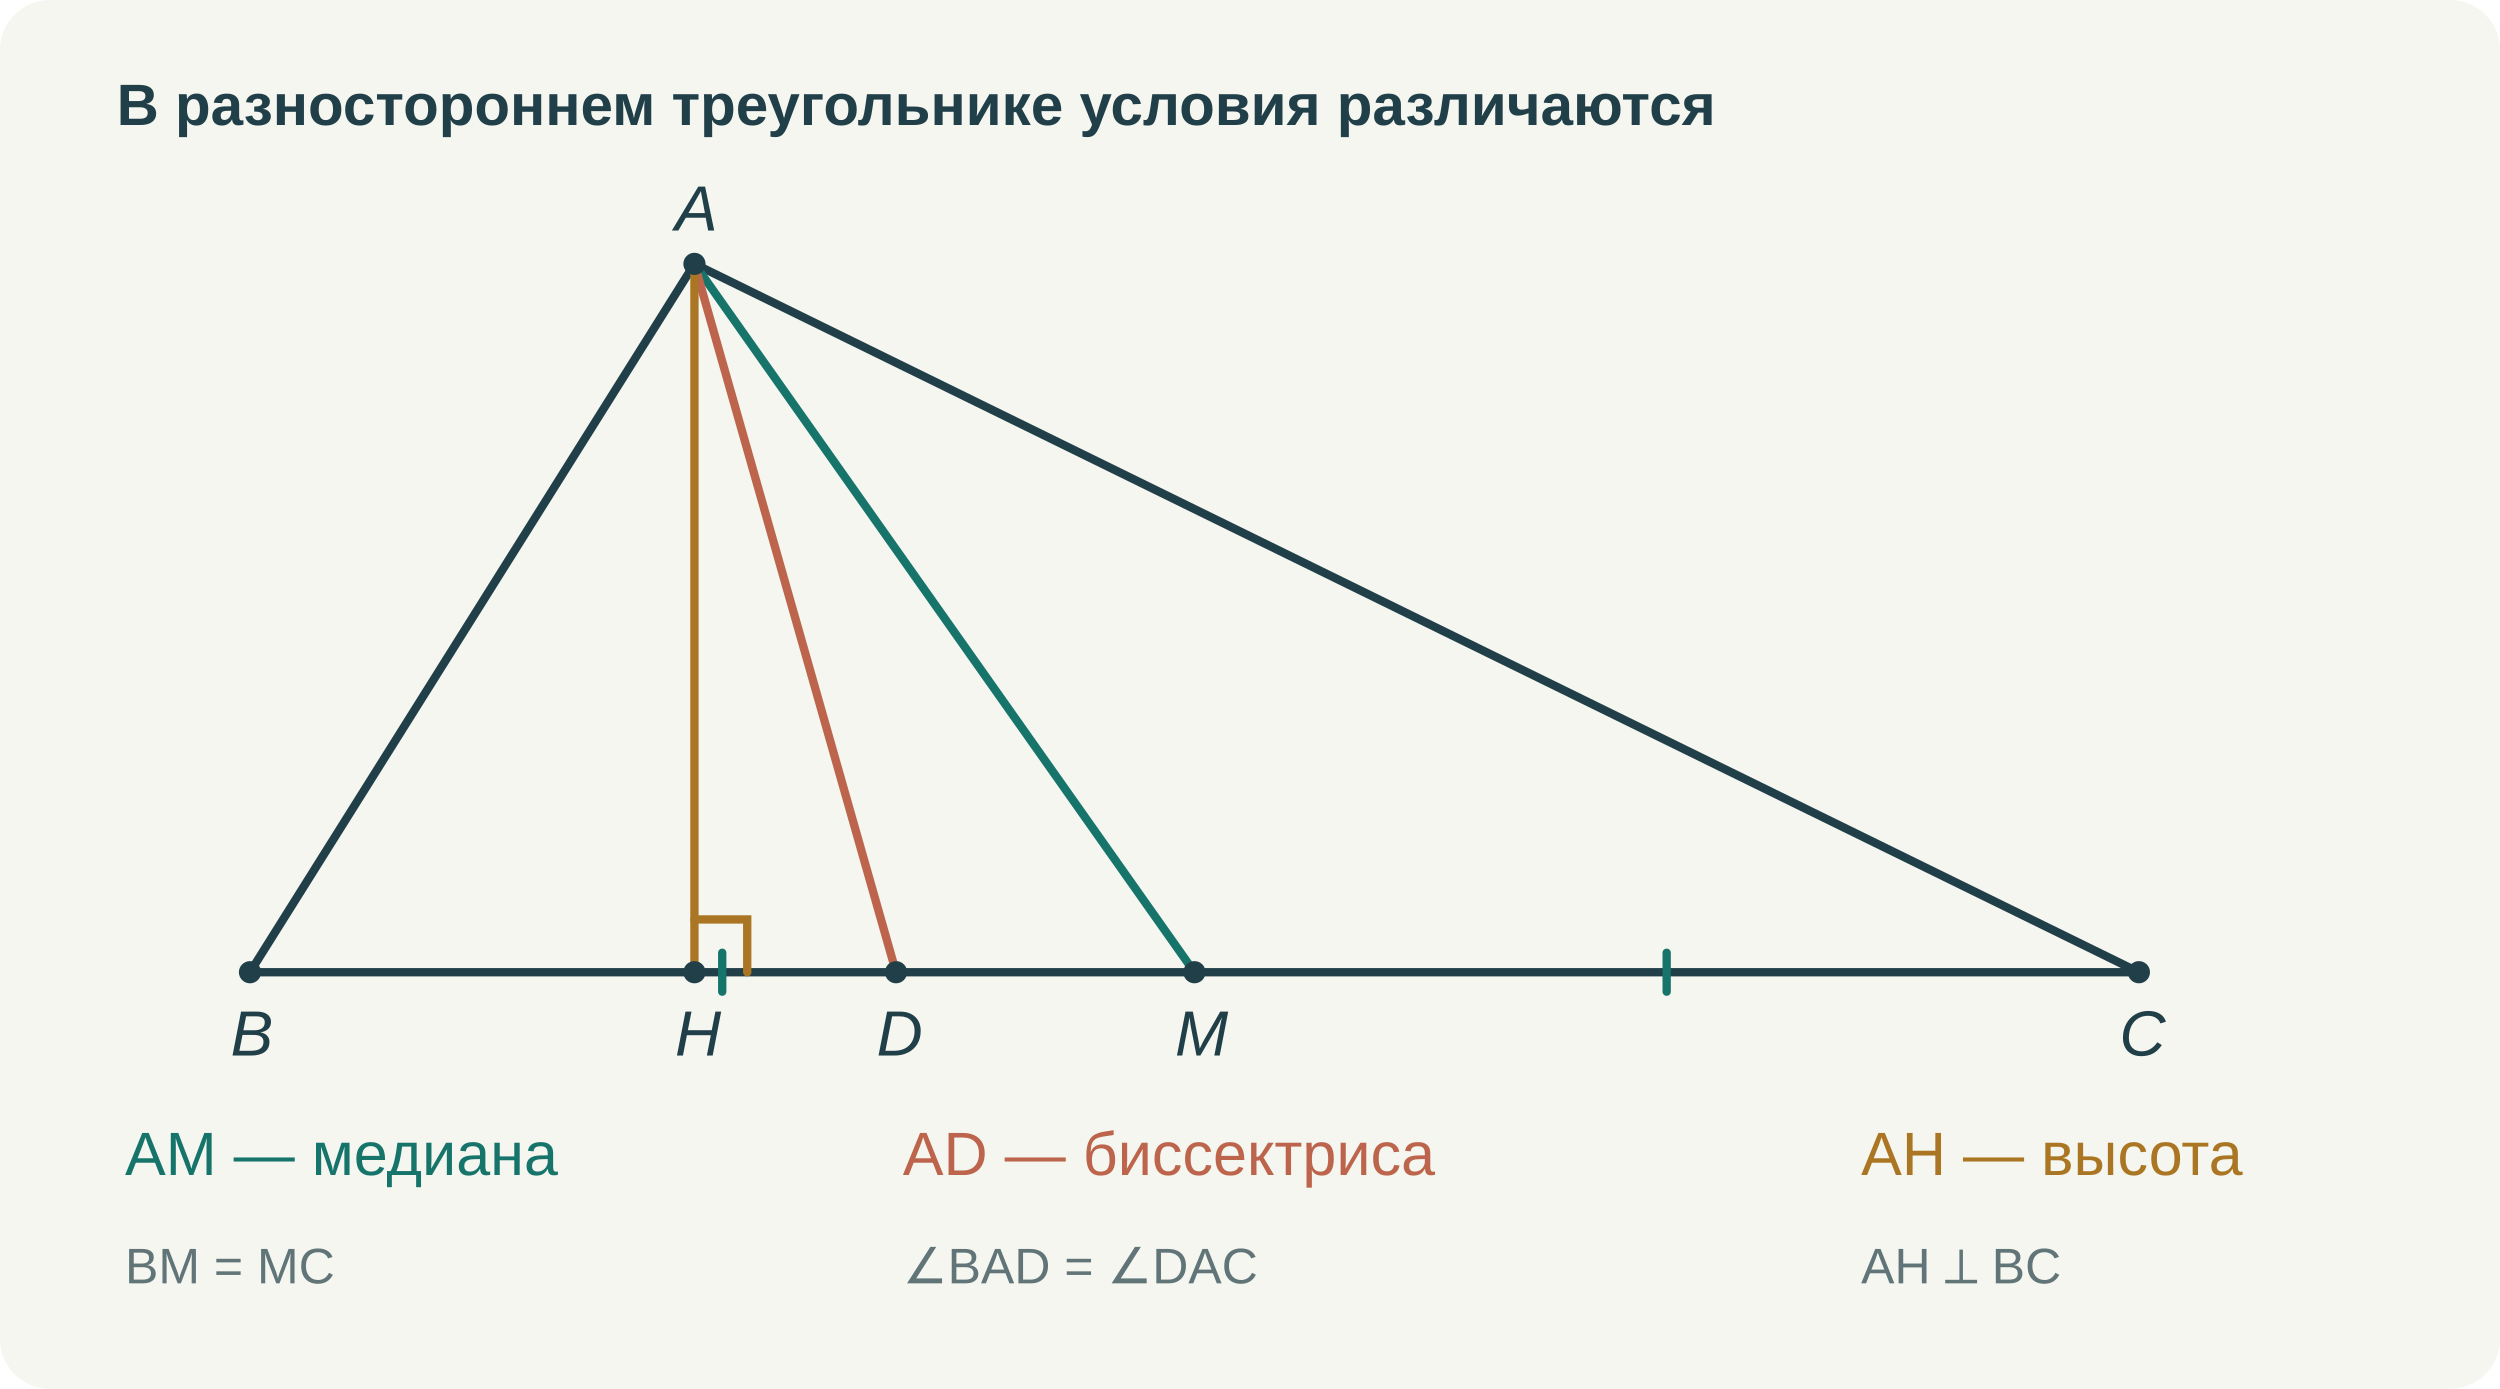
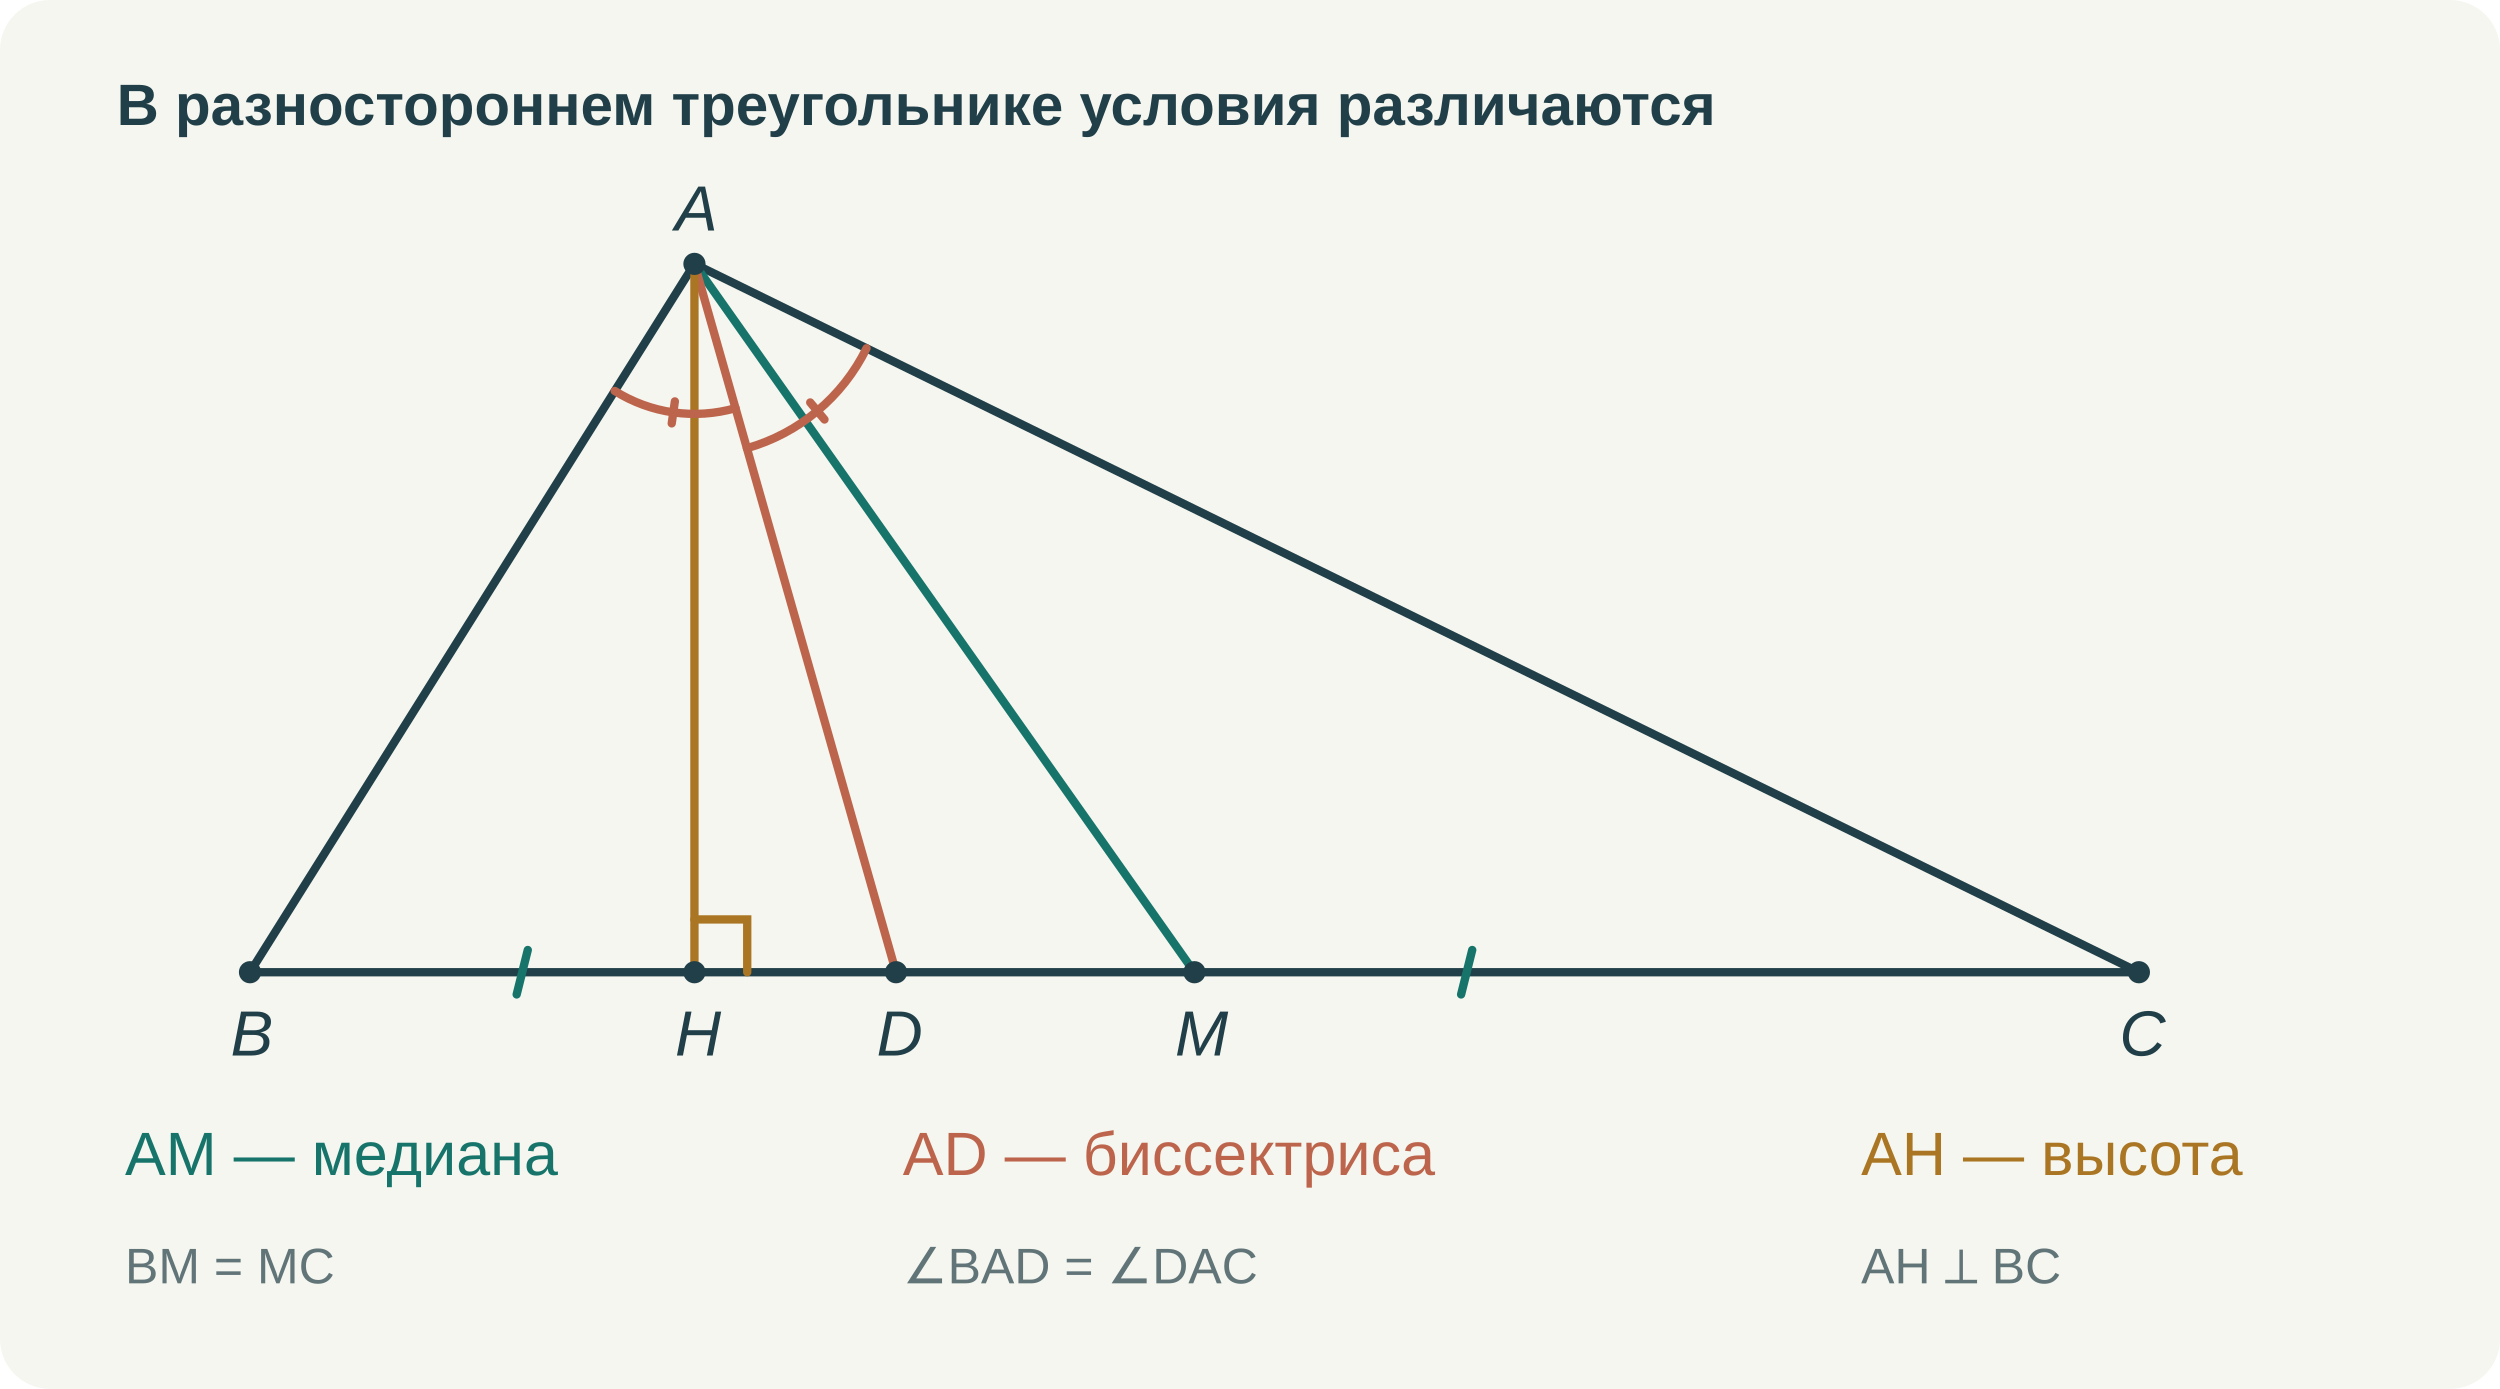
<svg xmlns="http://www.w3.org/2000/svg" viewBox="0 0 900 500" role="img" aria-labelledby="title desc">
  <style>text{font-family:Arial,sans-serif;fill:#213f49;font-size:22px}.label{font-size:23px;font-style:italic}.small{font-size:18px;fill:#617579}.head{font-size:21px;font-weight:700}.line{fill:none;stroke:#213f49;stroke-width:3;stroke-linecap:round;stroke-linejoin:round}.teal{fill:none;stroke:#16746b;stroke-width:3;stroke-linecap:round}.red{fill:none;stroke:#bd654c;stroke-width:3;stroke-linecap:round}.gold{fill:none;stroke:#aa7623;stroke-width:3;stroke-linecap:round}.thin{fill:none;stroke:#617579;stroke-width:2}.dashed{stroke-dasharray:7 7}</style>
  <rect width="900" height="500" rx="18" fill="#f5f6ef" />
  <text class="head" x="42" y="45">В разностороннем треугольнике условия различаются</text>
  <path class="line" d="M250 95 L90 350 L770 350 Z" />
  <path class="teal" d="M250 95 L430.0 350" />
  <path class="red" d="M250 95 L322.57 350" />
  <path class="gold" d="M250 95 L250 350" />
  <path class="gold" d="M250 331 H269 V350" />
+   <path class="red" d="M221.30 140.74 A54 54 0 0 0 264.78 146.94 M242.95 144.50 L241.82 152.42" />
+   <path class="red" d="M268.89 161.36 A69 69 0 0 0 311.95 125.38 M291.68 144.88 L296.81 151.02" />
  <circle cx="250" cy="95" r="4" fill="#213f49" />
  <text class="label" x="243" y="83">A</text>
  <circle cx="90" cy="350" r="4" fill="#213f49" />
  <text class="label" x="83" y="380">B</text>
  <circle cx="770" cy="350" r="4" fill="#213f49" />
  <text class="label" x="763" y="380">C</text>
  <circle cx="430.0" cy="350" r="4" fill="#213f49" />
  <text class="label" x="423.0" y="380">M</text>
  <circle cx="322.569" cy="350" r="4" fill="#213f49" />
  <text class="label" x="315.569" y="380">D</text>
  <circle cx="250" cy="350" r="4" fill="#213f49" />
  <text class="label" x="243" y="380">H</text>
-   <path class="teal" d="M260.0 343.0 L260.0 357.0" />
-   <path class="teal" d="M600.0 343.0 L600.0 357.0" />
+   <path class="teal" d="M190 342 L186 358" />
+   <path class="teal" d="M530 342 L526 358" />
  <text x="45" y="423" style="fill:#16746b">AM — медиана</text>
  <text x="325" y="423" style="fill:#bd654c">AD — биссектриса</text>
  <text x="670" y="423" style="fill:#aa7623">AH — высота</text>
  <text class="small" x="45" y="462">BM = MC</text>
  <text class="small" x="325" y="462">∠BAD = ∠DAC</text>
  <text class="small" x="670" y="462">AH ⟂ BC</text>
</svg>
